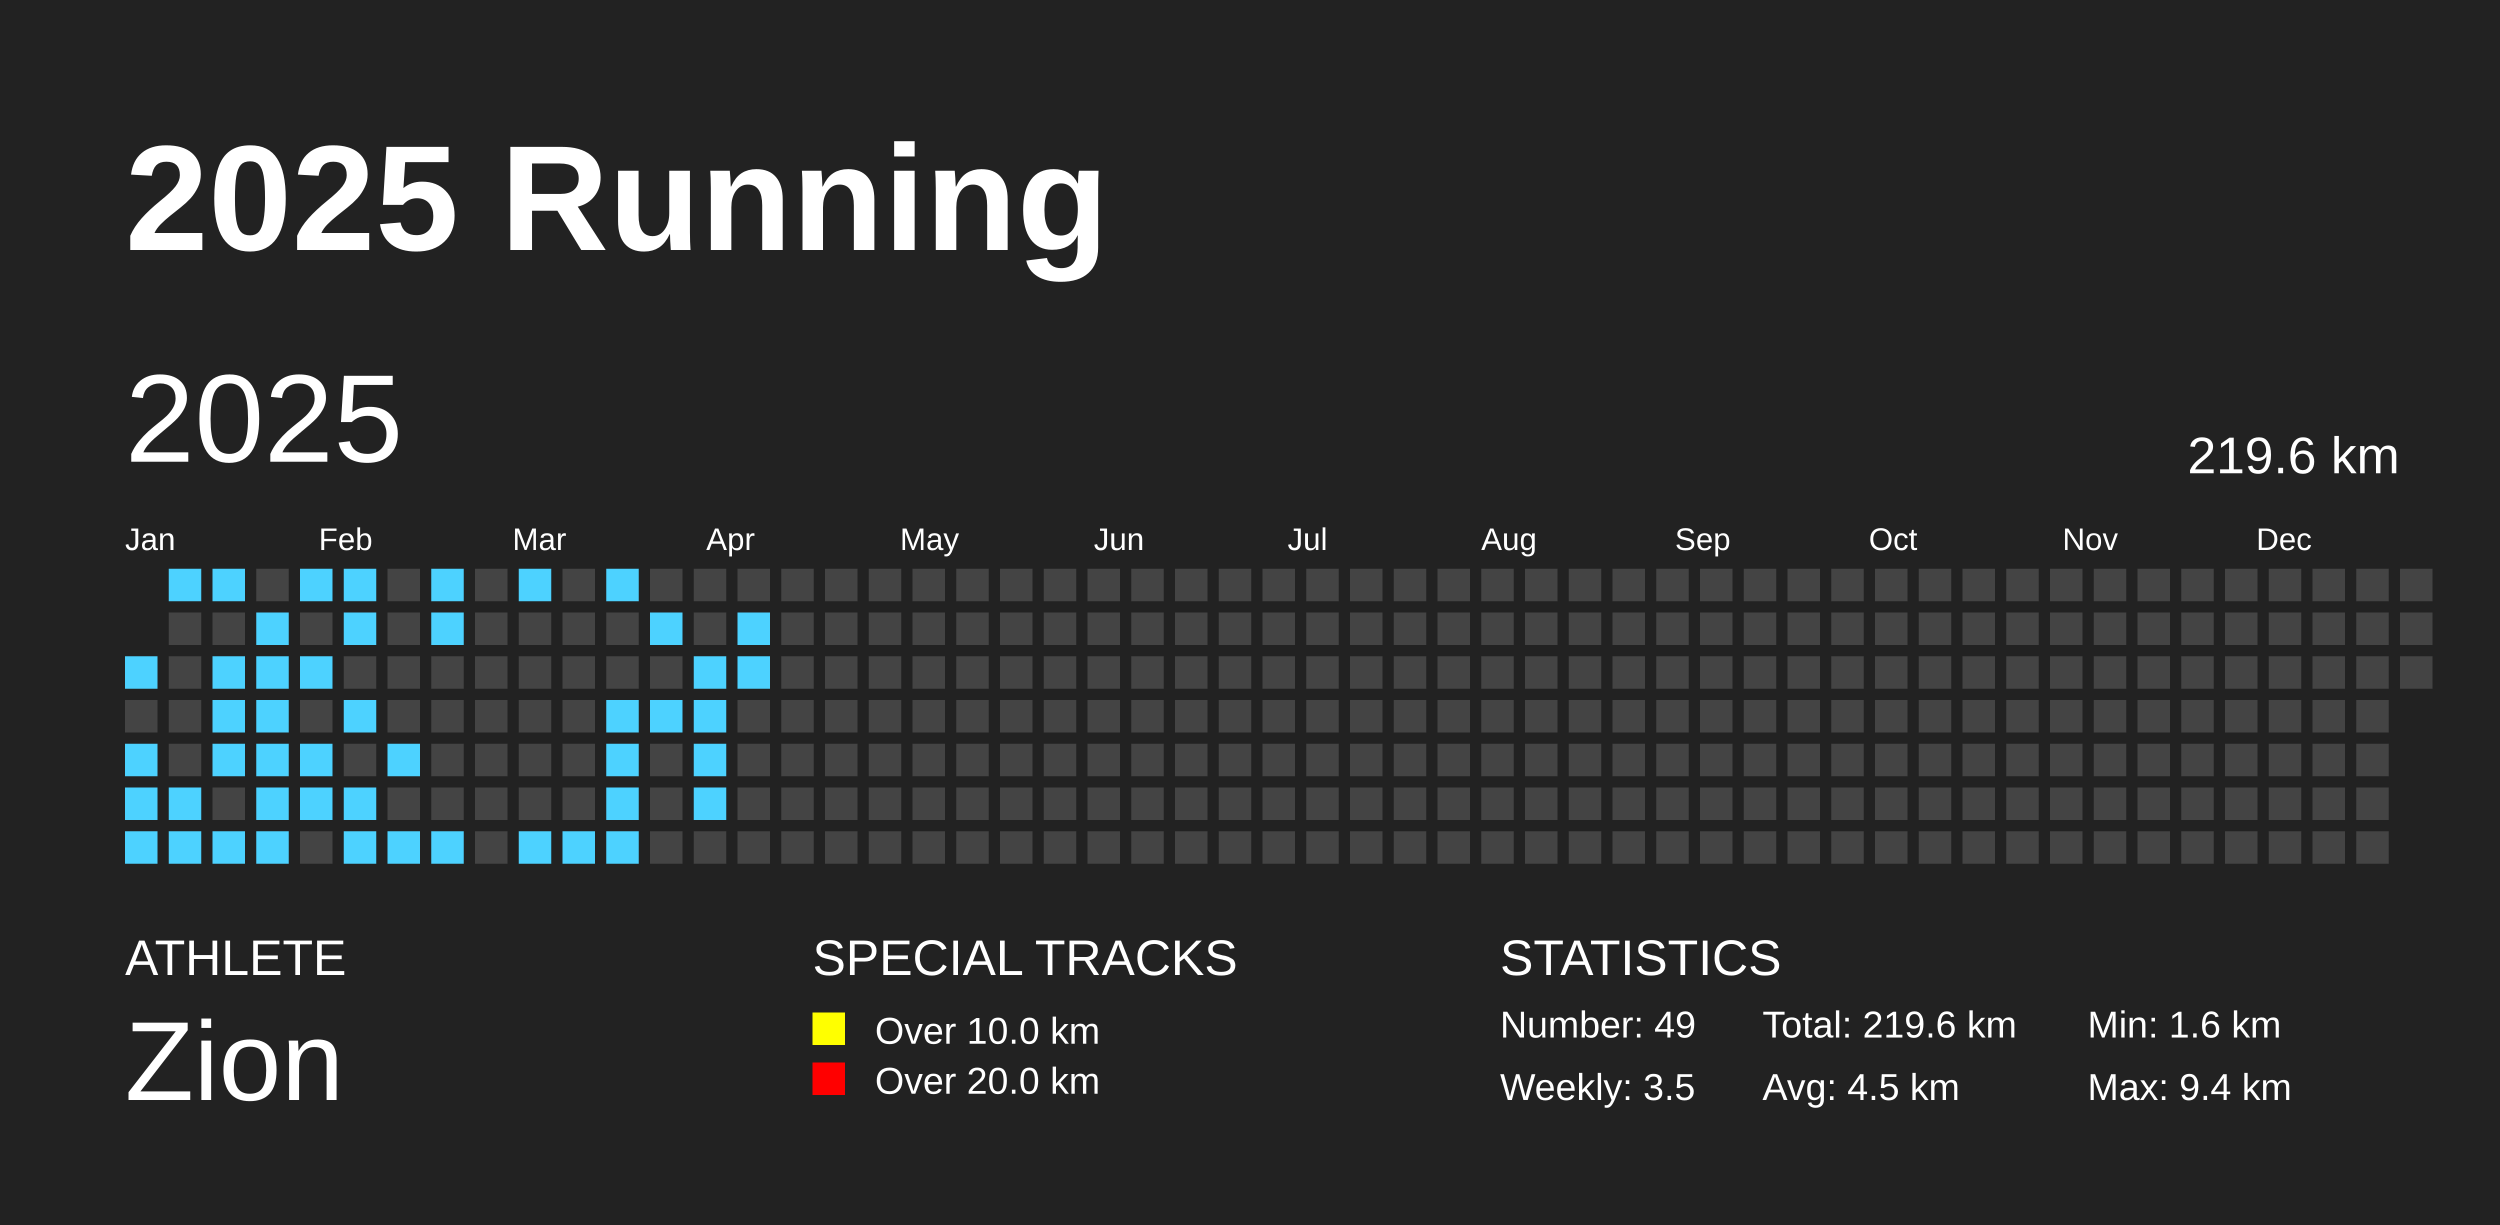
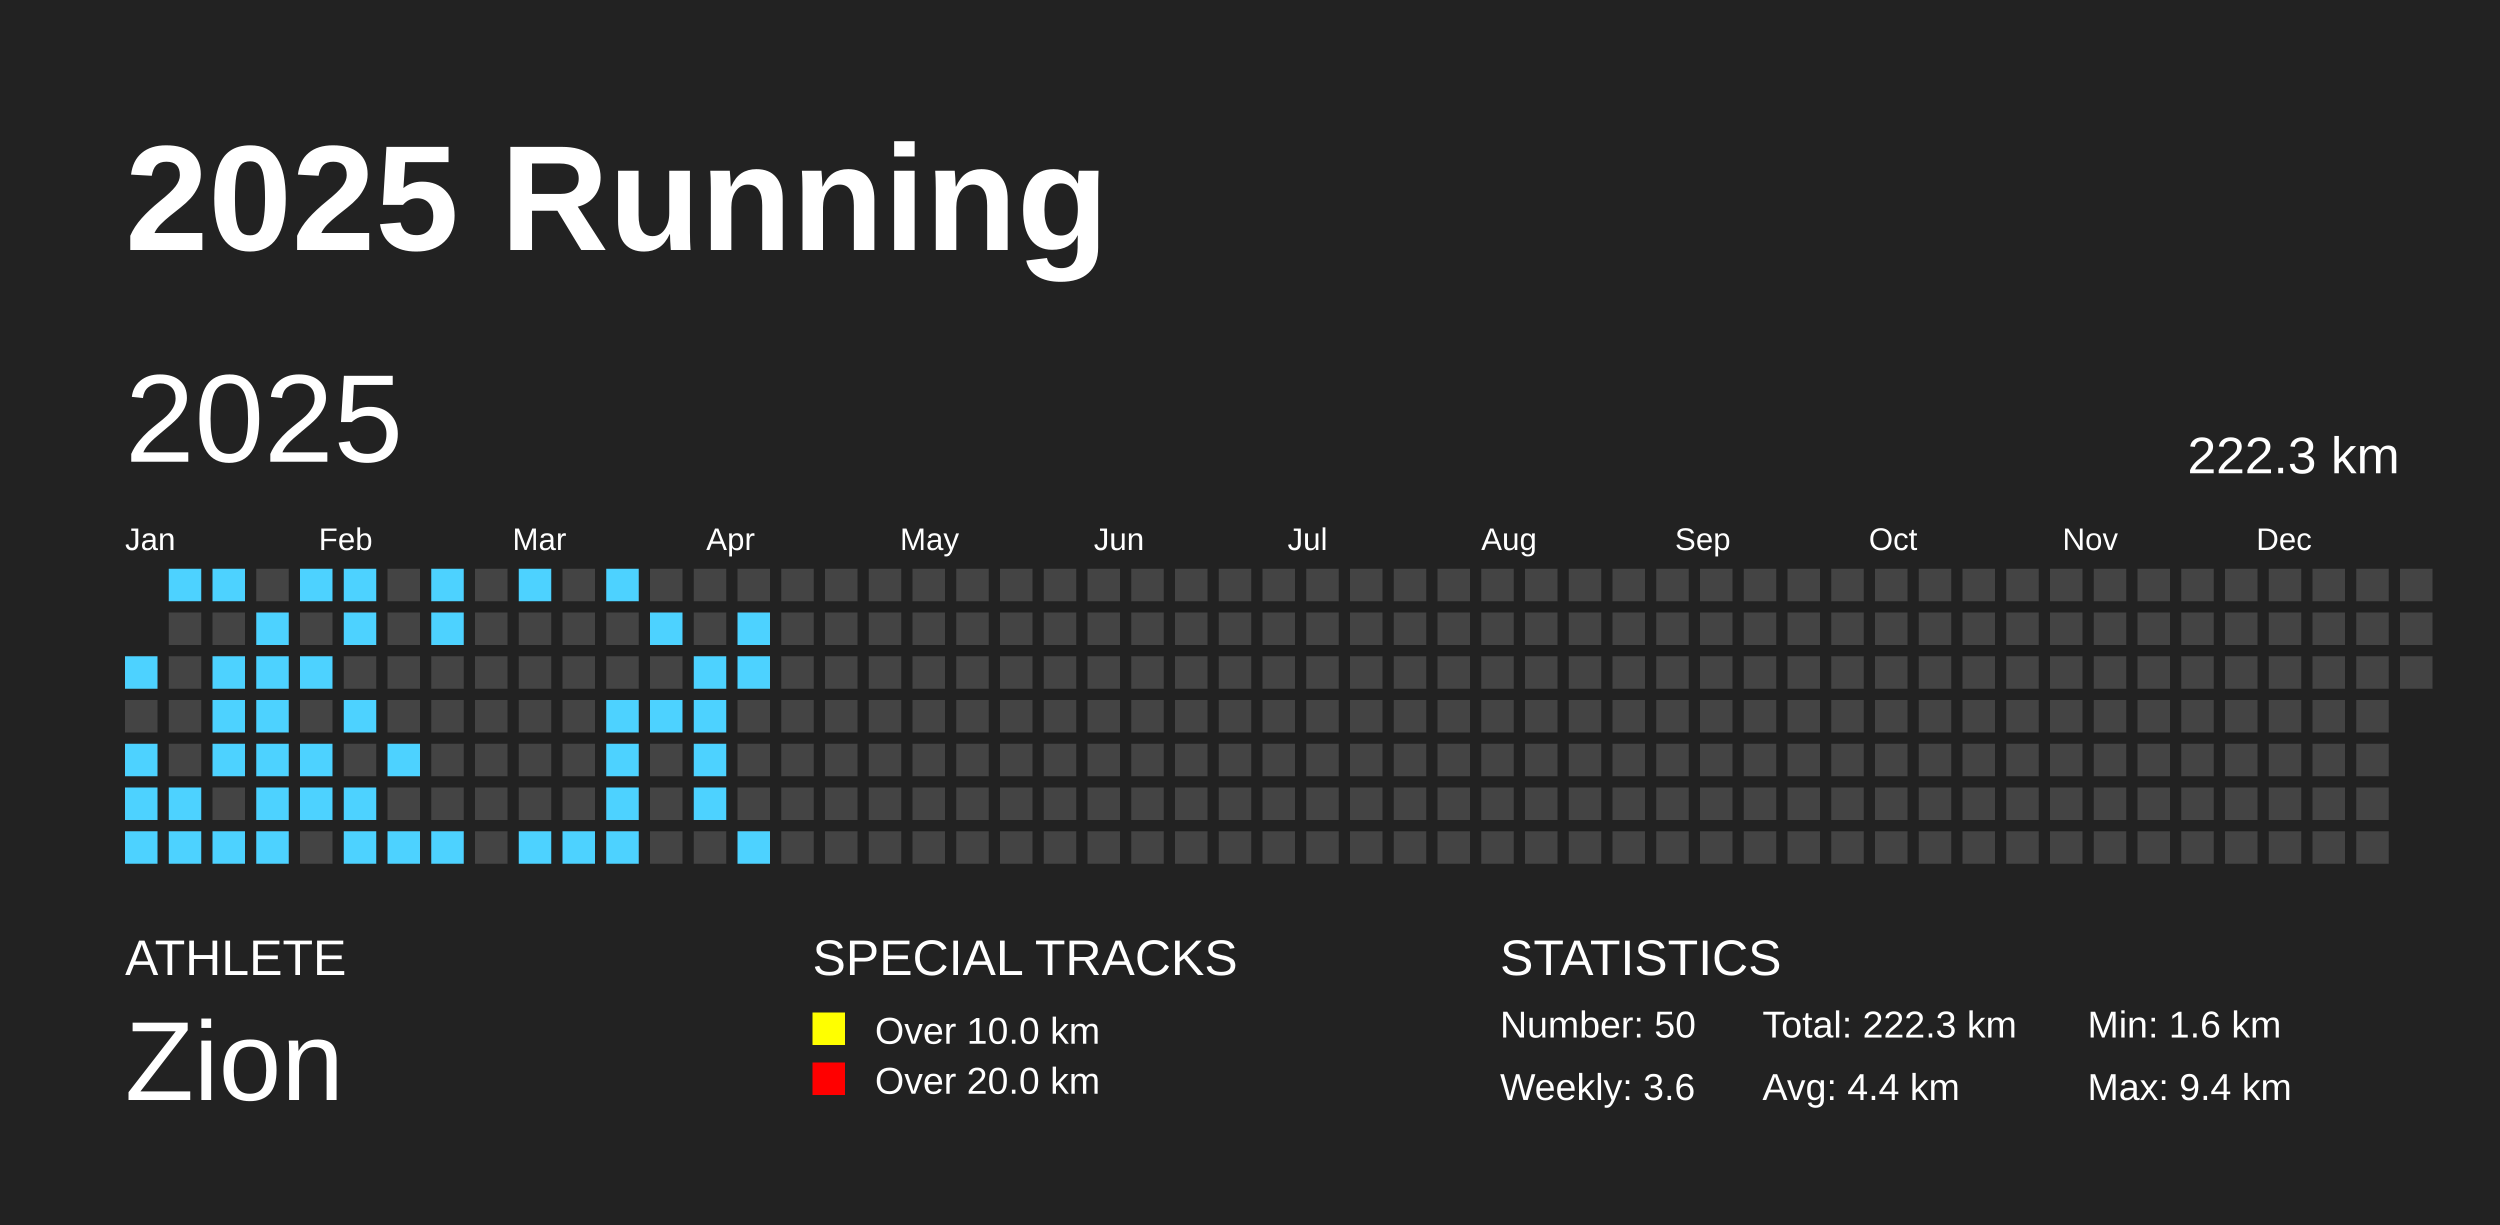
<svg xmlns="http://www.w3.org/2000/svg" baseProfile="full" height="98mm" version="1.1" viewBox="0,0,200,98" width="200mm">
  <defs />
  <rect fill="#222222" height="98" width="200" x="0" y="0" />
  <text fill="#FFFFFF" style="font-size:12px; font-family:Arial; font-weight:bold;" x="10" y="20">2025 Running</text>
  <text fill="#FFFFFF" style="font-size:4px; font-family:Arial" x="10" y="78">ATHLETE</text>
  <text fill="#FFFFFF" style="font-size:9px; font-family:Arial" x="10" y="88">Zion</text>
  <text fill="#FFFFFF" style="font-size:4px; font-family:Arial" x="65" y="78">SPECIAL TRACKS</text>
  <rect fill="yellow" height="2.6" width="2.6" x="65" y="81" />
  <text fill="#FFFFFF" style="font-size:3px; font-family:Arial" x="70" y="83.5">Over 10.0 km</text>
  <rect fill="red" height="2.6" width="2.6" x="65" y="85" />
  <text fill="#FFFFFF" style="font-size:3px; font-family:Arial" x="70" y="87.5">Over 20.0 km</text>
  <text fill="#FFFFFF" style="font-size:4px; font-family:Arial" x="120" y="78">STATISTICS</text>
-   <text fill="#FFFFFF" style="font-size:3px; font-family:Arial" x="120" y="83">Number: 49</text>
-   <text fill="#FFFFFF" style="font-size:3px; font-family:Arial" x="120" y="88">Weekly: 3.5</text>
-   <text fill="#FFFFFF" style="font-size:3px; font-family:Arial" x="141" y="83">Total: 219.6 km</text>
-   <text fill="#FFFFFF" style="font-size:3px; font-family:Arial" x="141" y="88">Avg: 4.5 km</text>
+   <text fill="#FFFFFF" style="font-size:3px; font-family:Arial" x="120" y="83">Number: 50</text>
+   <text fill="#FFFFFF" style="font-size:3px; font-family:Arial" x="120" y="88">Weekly: 3.6</text>
+   <text fill="#FFFFFF" style="font-size:3px; font-family:Arial" x="141" y="83">Total: 222.3 km</text>
+   <text fill="#FFFFFF" style="font-size:3px; font-family:Arial" x="141" y="88">Avg: 4.4 km</text>
  <text fill="#FFFFFF" style="font-size:3px; font-family:Arial" x="167" y="83">Min: 1.6 km</text>
  <text fill="#FFFFFF" style="font-size:3px; font-family:Arial" x="167" y="88">Max: 9.4 km</text>
  <text dominant-baseline="hanging" fill="#FFFFFF" style="font-size:10.0px; font-family:Arial;" x="10" y="30">2025</text>
-   <text dominant-baseline="hanging" fill="#FFFFFF" style="font-size:4.125px; font-family:Arial;" x="175" y="35">219.6 km</text>
+   <text dominant-baseline="hanging" fill="#FFFFFF" style="font-size:4.125px; font-family:Arial;" x="175" y="35">222.3 km</text>
  <text fill="#FFFFFF" style="font-size:2.5px; font-family:Arial" x="10.0" y="44">Jan</text>
  <text fill="#FFFFFF" style="font-size:2.5px; font-family:Arial" x="25.5" y="44">Feb</text>
  <text fill="#FFFFFF" style="font-size:2.5px; font-family:Arial" x="41.0" y="44">Mar</text>
  <text fill="#FFFFFF" style="font-size:2.5px; font-family:Arial" x="56.5" y="44">Apr</text>
  <text fill="#FFFFFF" style="font-size:2.5px; font-family:Arial" x="72.0" y="44">May</text>
  <text fill="#FFFFFF" style="font-size:2.5px; font-family:Arial" x="87.5" y="44">Jun</text>
  <text fill="#FFFFFF" style="font-size:2.5px; font-family:Arial" x="103.0" y="44">Jul</text>
  <text fill="#FFFFFF" style="font-size:2.5px; font-family:Arial" x="118.5" y="44">Aug</text>
  <text fill="#FFFFFF" style="font-size:2.5px; font-family:Arial" x="134.0" y="44">Sep</text>
  <text fill="#FFFFFF" style="font-size:2.5px; font-family:Arial" x="149.5" y="44">Oct</text>
  <text fill="#FFFFFF" style="font-size:2.5px; font-family:Arial" x="165.0" y="44">Nov</text>
  <text fill="#FFFFFF" style="font-size:2.5px; font-family:Arial" x="180.5" y="44">Dec</text>
  <rect fill="#4DD2FF" height="2.6" width="2.6" x="10.0" y="52.5" />
  <rect fill="#444444" height="2.6" width="2.6" x="10.0" y="56.0" />
  <rect fill="#4DD2FF" height="2.6" width="2.6" x="10.0" y="59.5" />
  <rect fill="#4DD2FF" height="2.6" width="2.6" x="10.0" y="63.0" />
  <rect fill="#4DD2FF" height="2.6" width="2.6" x="10.0" y="66.5" />
  <rect fill="#4DD2FF" height="2.6" width="2.6" x="13.5" y="45.5" />
  <rect fill="#444444" height="2.6" width="2.6" x="13.5" y="49.0" />
  <rect fill="#444444" height="2.6" width="2.6" x="13.5" y="52.5" />
  <rect fill="#444444" height="2.6" width="2.6" x="13.5" y="56.0" />
  <rect fill="#444444" height="2.6" width="2.6" x="13.5" y="59.5" />
  <rect fill="#4DD2FF" height="2.6" width="2.6" x="13.5" y="63.0" />
  <rect fill="#4DD2FF" height="2.6" width="2.6" x="13.5" y="66.5" />
  <rect fill="#4DD2FF" height="2.6" width="2.6" x="17.0" y="45.5" />
  <rect fill="#444444" height="2.6" width="2.6" x="17.0" y="49.0" />
  <rect fill="#4DD2FF" height="2.6" width="2.6" x="17.0" y="52.5" />
  <rect fill="#4DD2FF" height="2.6" width="2.6" x="17.0" y="56.0" />
  <rect fill="#4DD2FF" height="2.6" width="2.6" x="17.0" y="59.5" />
  <rect fill="#444444" height="2.6" width="2.6" x="17.0" y="63.0" />
  <rect fill="#4DD2FF" height="2.6" width="2.6" x="17.0" y="66.5" />
  <rect fill="#444444" height="2.6" width="2.6" x="20.5" y="45.5" />
  <rect fill="#4DD2FF" height="2.6" width="2.6" x="20.5" y="49.0" />
  <rect fill="#4DD2FF" height="2.6" width="2.6" x="20.5" y="52.5" />
  <rect fill="#4DD2FF" height="2.6" width="2.6" x="20.5" y="56.0" />
  <rect fill="#4DD2FF" height="2.6" width="2.6" x="20.5" y="59.5" />
  <rect fill="#4DD2FF" height="2.6" width="2.6" x="20.5" y="63.0" />
  <rect fill="#4DD2FF" height="2.6" width="2.6" x="20.5" y="66.5" />
  <rect fill="#4DD2FF" height="2.6" width="2.6" x="24.0" y="45.5" />
  <rect fill="#444444" height="2.6" width="2.6" x="24.0" y="49.0" />
  <rect fill="#4DD2FF" height="2.6" width="2.6" x="24.0" y="52.5" />
  <rect fill="#444444" height="2.6" width="2.6" x="24.0" y="56.0" />
  <rect fill="#4DD2FF" height="2.6" width="2.6" x="24.0" y="59.5" />
  <rect fill="#4DD2FF" height="2.6" width="2.6" x="24.0" y="63.0" />
  <rect fill="#444444" height="2.6" width="2.6" x="24.0" y="66.5" />
  <rect fill="#4DD2FF" height="2.6" width="2.6" x="27.5" y="45.5" />
  <rect fill="#4DD2FF" height="2.6" width="2.6" x="27.5" y="49.0" />
  <rect fill="#444444" height="2.6" width="2.6" x="27.5" y="52.5" />
  <rect fill="#4DD2FF" height="2.6" width="2.6" x="27.5" y="56.0" />
  <rect fill="#444444" height="2.6" width="2.6" x="27.5" y="59.5" />
  <rect fill="#4DD2FF" height="2.6" width="2.6" x="27.5" y="63.0" />
  <rect fill="#4DD2FF" height="2.6" width="2.6" x="27.5" y="66.5" />
  <rect fill="#444444" height="2.6" width="2.6" x="31.0" y="45.5" />
  <rect fill="#444444" height="2.6" width="2.6" x="31.0" y="49.0" />
  <rect fill="#444444" height="2.6" width="2.6" x="31.0" y="52.5" />
  <rect fill="#444444" height="2.6" width="2.6" x="31.0" y="56.0" />
  <rect fill="#4DD2FF" height="2.6" width="2.6" x="31.0" y="59.5" />
  <rect fill="#444444" height="2.6" width="2.6" x="31.0" y="63.0" />
  <rect fill="#4DD2FF" height="2.6" width="2.6" x="31.0" y="66.5" />
  <rect fill="#4DD2FF" height="2.6" width="2.6" x="34.5" y="45.5" />
  <rect fill="#4DD2FF" height="2.6" width="2.6" x="34.5" y="49.0" />
  <rect fill="#444444" height="2.6" width="2.6" x="34.5" y="52.5" />
  <rect fill="#444444" height="2.6" width="2.6" x="34.5" y="56.0" />
  <rect fill="#444444" height="2.6" width="2.6" x="34.5" y="59.5" />
  <rect fill="#444444" height="2.6" width="2.6" x="34.5" y="63.0" />
  <rect fill="#4DD2FF" height="2.6" width="2.6" x="34.5" y="66.5" />
  <rect fill="#444444" height="2.6" width="2.6" x="38.0" y="45.5" />
  <rect fill="#444444" height="2.6" width="2.6" x="38.0" y="49.0" />
  <rect fill="#444444" height="2.6" width="2.6" x="38.0" y="52.5" />
  <rect fill="#444444" height="2.6" width="2.6" x="38.0" y="56.0" />
  <rect fill="#444444" height="2.6" width="2.6" x="38.0" y="59.5" />
  <rect fill="#444444" height="2.6" width="2.6" x="38.0" y="63.0" />
  <rect fill="#444444" height="2.6" width="2.6" x="38.0" y="66.5" />
  <rect fill="#4DD2FF" height="2.6" width="2.6" x="41.5" y="45.5" />
  <rect fill="#444444" height="2.6" width="2.6" x="41.5" y="49.0" />
  <rect fill="#444444" height="2.6" width="2.6" x="41.5" y="52.5" />
  <rect fill="#444444" height="2.6" width="2.6" x="41.5" y="56.0" />
  <rect fill="#444444" height="2.6" width="2.6" x="41.5" y="59.5" />
  <rect fill="#444444" height="2.6" width="2.6" x="41.5" y="63.0" />
  <rect fill="#4DD2FF" height="2.6" width="2.6" x="41.5" y="66.5" />
  <rect fill="#444444" height="2.6" width="2.6" x="45.0" y="45.5" />
  <rect fill="#444444" height="2.6" width="2.6" x="45.0" y="49.0" />
  <rect fill="#444444" height="2.6" width="2.6" x="45.0" y="52.5" />
  <rect fill="#444444" height="2.6" width="2.6" x="45.0" y="56.0" />
  <rect fill="#444444" height="2.6" width="2.6" x="45.0" y="59.5" />
  <rect fill="#444444" height="2.6" width="2.6" x="45.0" y="63.0" />
  <rect fill="#4DD2FF" height="2.6" width="2.6" x="45.0" y="66.5" />
  <rect fill="#4DD2FF" height="2.6" width="2.6" x="48.5" y="45.5" />
  <rect fill="#444444" height="2.6" width="2.6" x="48.5" y="49.0" />
  <rect fill="#444444" height="2.6" width="2.6" x="48.5" y="52.5" />
  <rect fill="#4DD2FF" height="2.6" width="2.6" x="48.5" y="56.0" />
  <rect fill="#4DD2FF" height="2.6" width="2.6" x="48.5" y="59.5" />
  <rect fill="#4DD2FF" height="2.6" width="2.6" x="48.5" y="63.0" />
  <rect fill="#4DD2FF" height="2.6" width="2.6" x="48.5" y="66.5" />
  <rect fill="#444444" height="2.6" width="2.6" x="52.0" y="45.5" />
  <rect fill="#4DD2FF" height="2.6" width="2.6" x="52.0" y="49.0" />
  <rect fill="#444444" height="2.6" width="2.6" x="52.0" y="52.5" />
  <rect fill="#4DD2FF" height="2.6" width="2.6" x="52.0" y="56.0" />
  <rect fill="#444444" height="2.6" width="2.6" x="52.0" y="59.5" />
  <rect fill="#444444" height="2.6" width="2.6" x="52.0" y="63.0" />
  <rect fill="#444444" height="2.6" width="2.6" x="52.0" y="66.5" />
  <rect fill="#444444" height="2.6" width="2.6" x="55.5" y="45.5" />
  <rect fill="#444444" height="2.6" width="2.6" x="55.5" y="49.0" />
  <rect fill="#4DD2FF" height="2.6" width="2.6" x="55.5" y="52.5" />
  <rect fill="#4DD2FF" height="2.6" width="2.6" x="55.5" y="56.0" />
  <rect fill="#4DD2FF" height="2.6" width="2.6" x="55.5" y="59.5" />
  <rect fill="#4DD2FF" height="2.6" width="2.6" x="55.5" y="63.0" />
  <rect fill="#444444" height="2.6" width="2.6" x="55.5" y="66.5" />
  <rect fill="#444444" height="2.6" width="2.6" x="59.0" y="45.5" />
  <rect fill="#4DD2FF" height="2.6" width="2.6" x="59.0" y="49.0" />
  <rect fill="#4DD2FF" height="2.6" width="2.6" x="59.0" y="52.5" />
  <rect fill="#444444" height="2.6" width="2.6" x="59.0" y="56.0" />
  <rect fill="#444444" height="2.6" width="2.6" x="59.0" y="59.5" />
  <rect fill="#444444" height="2.6" width="2.6" x="59.0" y="63.0" />
-   <rect fill="#444444" height="2.6" width="2.6" x="59.0" y="66.5" />
+   <rect fill="#4DD2FF" height="2.6" width="2.6" x="59.0" y="66.5" />
  <rect fill="#444444" height="2.6" width="2.6" x="62.5" y="45.5" />
  <rect fill="#444444" height="2.6" width="2.6" x="62.5" y="49.0" />
  <rect fill="#444444" height="2.6" width="2.6" x="62.5" y="52.5" />
  <rect fill="#444444" height="2.6" width="2.6" x="62.5" y="56.0" />
  <rect fill="#444444" height="2.6" width="2.6" x="62.5" y="59.5" />
  <rect fill="#444444" height="2.6" width="2.6" x="62.5" y="63.0" />
  <rect fill="#444444" height="2.6" width="2.6" x="62.5" y="66.5" />
  <rect fill="#444444" height="2.6" width="2.6" x="66.0" y="45.5" />
  <rect fill="#444444" height="2.6" width="2.6" x="66.0" y="49.0" />
  <rect fill="#444444" height="2.6" width="2.6" x="66.0" y="52.5" />
  <rect fill="#444444" height="2.6" width="2.6" x="66.0" y="56.0" />
  <rect fill="#444444" height="2.6" width="2.6" x="66.0" y="59.5" />
  <rect fill="#444444" height="2.6" width="2.6" x="66.0" y="63.0" />
  <rect fill="#444444" height="2.6" width="2.6" x="66.0" y="66.5" />
  <rect fill="#444444" height="2.6" width="2.6" x="69.5" y="45.5" />
  <rect fill="#444444" height="2.6" width="2.6" x="69.5" y="49.0" />
  <rect fill="#444444" height="2.6" width="2.6" x="69.5" y="52.5" />
  <rect fill="#444444" height="2.6" width="2.6" x="69.5" y="56.0" />
  <rect fill="#444444" height="2.6" width="2.6" x="69.5" y="59.5" />
  <rect fill="#444444" height="2.6" width="2.6" x="69.5" y="63.0" />
  <rect fill="#444444" height="2.6" width="2.6" x="69.5" y="66.5" />
  <rect fill="#444444" height="2.6" width="2.6" x="73.0" y="45.5" />
  <rect fill="#444444" height="2.6" width="2.6" x="73.0" y="49.0" />
  <rect fill="#444444" height="2.6" width="2.6" x="73.0" y="52.5" />
  <rect fill="#444444" height="2.6" width="2.6" x="73.0" y="56.0" />
  <rect fill="#444444" height="2.6" width="2.6" x="73.0" y="59.5" />
  <rect fill="#444444" height="2.6" width="2.6" x="73.0" y="63.0" />
  <rect fill="#444444" height="2.6" width="2.6" x="73.0" y="66.5" />
  <rect fill="#444444" height="2.6" width="2.6" x="76.5" y="45.5" />
  <rect fill="#444444" height="2.6" width="2.6" x="76.5" y="49.0" />
  <rect fill="#444444" height="2.6" width="2.6" x="76.5" y="52.5" />
  <rect fill="#444444" height="2.6" width="2.6" x="76.5" y="56.0" />
  <rect fill="#444444" height="2.6" width="2.6" x="76.5" y="59.5" />
  <rect fill="#444444" height="2.6" width="2.6" x="76.5" y="63.0" />
  <rect fill="#444444" height="2.6" width="2.6" x="76.5" y="66.5" />
  <rect fill="#444444" height="2.6" width="2.6" x="80.0" y="45.5" />
  <rect fill="#444444" height="2.6" width="2.6" x="80.0" y="49.0" />
  <rect fill="#444444" height="2.6" width="2.6" x="80.0" y="52.5" />
  <rect fill="#444444" height="2.6" width="2.6" x="80.0" y="56.0" />
  <rect fill="#444444" height="2.6" width="2.6" x="80.0" y="59.5" />
  <rect fill="#444444" height="2.6" width="2.6" x="80.0" y="63.0" />
  <rect fill="#444444" height="2.6" width="2.6" x="80.0" y="66.5" />
  <rect fill="#444444" height="2.6" width="2.6" x="83.5" y="45.5" />
  <rect fill="#444444" height="2.6" width="2.6" x="83.5" y="49.0" />
  <rect fill="#444444" height="2.6" width="2.6" x="83.5" y="52.5" />
  <rect fill="#444444" height="2.6" width="2.6" x="83.5" y="56.0" />
  <rect fill="#444444" height="2.6" width="2.6" x="83.5" y="59.5" />
  <rect fill="#444444" height="2.6" width="2.6" x="83.5" y="63.0" />
  <rect fill="#444444" height="2.6" width="2.6" x="83.5" y="66.5" />
  <rect fill="#444444" height="2.6" width="2.6" x="87.0" y="45.5" />
  <rect fill="#444444" height="2.6" width="2.6" x="87.0" y="49.0" />
  <rect fill="#444444" height="2.6" width="2.6" x="87.0" y="52.5" />
  <rect fill="#444444" height="2.6" width="2.6" x="87.0" y="56.0" />
  <rect fill="#444444" height="2.6" width="2.6" x="87.0" y="59.5" />
  <rect fill="#444444" height="2.6" width="2.6" x="87.0" y="63.0" />
  <rect fill="#444444" height="2.6" width="2.6" x="87.0" y="66.5" />
  <rect fill="#444444" height="2.6" width="2.6" x="90.5" y="45.5" />
  <rect fill="#444444" height="2.6" width="2.6" x="90.5" y="49.0" />
  <rect fill="#444444" height="2.6" width="2.6" x="90.5" y="52.5" />
  <rect fill="#444444" height="2.6" width="2.6" x="90.5" y="56.0" />
  <rect fill="#444444" height="2.6" width="2.6" x="90.5" y="59.5" />
  <rect fill="#444444" height="2.6" width="2.6" x="90.5" y="63.0" />
  <rect fill="#444444" height="2.6" width="2.6" x="90.5" y="66.5" />
  <rect fill="#444444" height="2.6" width="2.6" x="94.0" y="45.5" />
  <rect fill="#444444" height="2.6" width="2.6" x="94.0" y="49.0" />
  <rect fill="#444444" height="2.6" width="2.6" x="94.0" y="52.5" />
  <rect fill="#444444" height="2.6" width="2.6" x="94.0" y="56.0" />
  <rect fill="#444444" height="2.6" width="2.6" x="94.0" y="59.5" />
  <rect fill="#444444" height="2.6" width="2.6" x="94.0" y="63.0" />
  <rect fill="#444444" height="2.6" width="2.6" x="94.0" y="66.5" />
  <rect fill="#444444" height="2.6" width="2.6" x="97.5" y="45.5" />
  <rect fill="#444444" height="2.6" width="2.6" x="97.5" y="49.0" />
  <rect fill="#444444" height="2.6" width="2.6" x="97.5" y="52.5" />
  <rect fill="#444444" height="2.6" width="2.6" x="97.5" y="56.0" />
  <rect fill="#444444" height="2.6" width="2.6" x="97.5" y="59.5" />
  <rect fill="#444444" height="2.6" width="2.6" x="97.5" y="63.0" />
  <rect fill="#444444" height="2.6" width="2.6" x="97.5" y="66.5" />
  <rect fill="#444444" height="2.6" width="2.6" x="101.0" y="45.5" />
  <rect fill="#444444" height="2.6" width="2.6" x="101.0" y="49.0" />
  <rect fill="#444444" height="2.6" width="2.6" x="101.0" y="52.5" />
  <rect fill="#444444" height="2.6" width="2.6" x="101.0" y="56.0" />
  <rect fill="#444444" height="2.6" width="2.6" x="101.0" y="59.5" />
  <rect fill="#444444" height="2.6" width="2.6" x="101.0" y="63.0" />
  <rect fill="#444444" height="2.6" width="2.6" x="101.0" y="66.5" />
  <rect fill="#444444" height="2.6" width="2.6" x="104.5" y="45.5" />
  <rect fill="#444444" height="2.6" width="2.6" x="104.5" y="49.0" />
  <rect fill="#444444" height="2.6" width="2.6" x="104.5" y="52.5" />
  <rect fill="#444444" height="2.6" width="2.6" x="104.5" y="56.0" />
  <rect fill="#444444" height="2.6" width="2.6" x="104.5" y="59.5" />
  <rect fill="#444444" height="2.6" width="2.6" x="104.5" y="63.0" />
  <rect fill="#444444" height="2.6" width="2.6" x="104.5" y="66.5" />
  <rect fill="#444444" height="2.6" width="2.6" x="108.0" y="45.5" />
  <rect fill="#444444" height="2.6" width="2.6" x="108.0" y="49.0" />
  <rect fill="#444444" height="2.6" width="2.6" x="108.0" y="52.5" />
  <rect fill="#444444" height="2.6" width="2.6" x="108.0" y="56.0" />
  <rect fill="#444444" height="2.6" width="2.6" x="108.0" y="59.5" />
  <rect fill="#444444" height="2.6" width="2.6" x="108.0" y="63.0" />
  <rect fill="#444444" height="2.6" width="2.6" x="108.0" y="66.5" />
  <rect fill="#444444" height="2.6" width="2.6" x="111.5" y="45.5" />
  <rect fill="#444444" height="2.6" width="2.6" x="111.5" y="49.0" />
  <rect fill="#444444" height="2.6" width="2.6" x="111.5" y="52.5" />
  <rect fill="#444444" height="2.6" width="2.6" x="111.5" y="56.0" />
  <rect fill="#444444" height="2.6" width="2.6" x="111.5" y="59.5" />
  <rect fill="#444444" height="2.6" width="2.6" x="111.5" y="63.0" />
  <rect fill="#444444" height="2.6" width="2.6" x="111.5" y="66.5" />
  <rect fill="#444444" height="2.6" width="2.6" x="115.0" y="45.5" />
  <rect fill="#444444" height="2.6" width="2.6" x="115.0" y="49.0" />
  <rect fill="#444444" height="2.6" width="2.6" x="115.0" y="52.5" />
  <rect fill="#444444" height="2.6" width="2.6" x="115.0" y="56.0" />
  <rect fill="#444444" height="2.6" width="2.6" x="115.0" y="59.5" />
  <rect fill="#444444" height="2.6" width="2.6" x="115.0" y="63.0" />
  <rect fill="#444444" height="2.6" width="2.6" x="115.0" y="66.5" />
  <rect fill="#444444" height="2.6" width="2.6" x="118.5" y="45.5" />
  <rect fill="#444444" height="2.6" width="2.6" x="118.5" y="49.0" />
  <rect fill="#444444" height="2.6" width="2.6" x="118.5" y="52.5" />
  <rect fill="#444444" height="2.6" width="2.6" x="118.5" y="56.0" />
  <rect fill="#444444" height="2.6" width="2.6" x="118.5" y="59.5" />
  <rect fill="#444444" height="2.6" width="2.6" x="118.5" y="63.0" />
  <rect fill="#444444" height="2.6" width="2.6" x="118.5" y="66.5" />
  <rect fill="#444444" height="2.6" width="2.6" x="122.0" y="45.5" />
  <rect fill="#444444" height="2.6" width="2.6" x="122.0" y="49.0" />
  <rect fill="#444444" height="2.6" width="2.6" x="122.0" y="52.5" />
  <rect fill="#444444" height="2.6" width="2.6" x="122.0" y="56.0" />
  <rect fill="#444444" height="2.6" width="2.6" x="122.0" y="59.5" />
  <rect fill="#444444" height="2.6" width="2.6" x="122.0" y="63.0" />
  <rect fill="#444444" height="2.6" width="2.6" x="122.0" y="66.5" />
  <rect fill="#444444" height="2.6" width="2.6" x="125.5" y="45.5" />
  <rect fill="#444444" height="2.6" width="2.6" x="125.5" y="49.0" />
  <rect fill="#444444" height="2.6" width="2.6" x="125.5" y="52.5" />
  <rect fill="#444444" height="2.6" width="2.6" x="125.5" y="56.0" />
  <rect fill="#444444" height="2.6" width="2.6" x="125.5" y="59.5" />
  <rect fill="#444444" height="2.6" width="2.6" x="125.5" y="63.0" />
  <rect fill="#444444" height="2.6" width="2.6" x="125.5" y="66.5" />
  <rect fill="#444444" height="2.6" width="2.6" x="129.0" y="45.5" />
  <rect fill="#444444" height="2.6" width="2.6" x="129.0" y="49.0" />
  <rect fill="#444444" height="2.6" width="2.6" x="129.0" y="52.5" />
  <rect fill="#444444" height="2.6" width="2.6" x="129.0" y="56.0" />
  <rect fill="#444444" height="2.6" width="2.6" x="129.0" y="59.5" />
  <rect fill="#444444" height="2.6" width="2.6" x="129.0" y="63.0" />
  <rect fill="#444444" height="2.6" width="2.6" x="129.0" y="66.5" />
  <rect fill="#444444" height="2.6" width="2.6" x="132.5" y="45.5" />
  <rect fill="#444444" height="2.6" width="2.6" x="132.5" y="49.0" />
  <rect fill="#444444" height="2.6" width="2.6" x="132.5" y="52.5" />
  <rect fill="#444444" height="2.6" width="2.6" x="132.5" y="56.0" />
  <rect fill="#444444" height="2.6" width="2.6" x="132.5" y="59.5" />
  <rect fill="#444444" height="2.6" width="2.6" x="132.5" y="63.0" />
  <rect fill="#444444" height="2.6" width="2.6" x="132.5" y="66.5" />
  <rect fill="#444444" height="2.6" width="2.6" x="136.0" y="45.5" />
  <rect fill="#444444" height="2.6" width="2.6" x="136.0" y="49.0" />
  <rect fill="#444444" height="2.6" width="2.6" x="136.0" y="52.5" />
  <rect fill="#444444" height="2.6" width="2.6" x="136.0" y="56.0" />
  <rect fill="#444444" height="2.6" width="2.6" x="136.0" y="59.5" />
  <rect fill="#444444" height="2.6" width="2.6" x="136.0" y="63.0" />
  <rect fill="#444444" height="2.6" width="2.6" x="136.0" y="66.5" />
  <rect fill="#444444" height="2.6" width="2.6" x="139.5" y="45.5" />
  <rect fill="#444444" height="2.6" width="2.6" x="139.5" y="49.0" />
  <rect fill="#444444" height="2.6" width="2.6" x="139.5" y="52.5" />
  <rect fill="#444444" height="2.6" width="2.6" x="139.5" y="56.0" />
  <rect fill="#444444" height="2.6" width="2.6" x="139.5" y="59.5" />
  <rect fill="#444444" height="2.6" width="2.6" x="139.5" y="63.0" />
  <rect fill="#444444" height="2.6" width="2.6" x="139.5" y="66.5" />
  <rect fill="#444444" height="2.6" width="2.6" x="143.0" y="45.5" />
  <rect fill="#444444" height="2.6" width="2.6" x="143.0" y="49.0" />
  <rect fill="#444444" height="2.6" width="2.6" x="143.0" y="52.5" />
  <rect fill="#444444" height="2.6" width="2.6" x="143.0" y="56.0" />
  <rect fill="#444444" height="2.6" width="2.6" x="143.0" y="59.5" />
  <rect fill="#444444" height="2.6" width="2.6" x="143.0" y="63.0" />
  <rect fill="#444444" height="2.6" width="2.6" x="143.0" y="66.5" />
  <rect fill="#444444" height="2.6" width="2.6" x="146.5" y="45.5" />
  <rect fill="#444444" height="2.6" width="2.6" x="146.5" y="49.0" />
  <rect fill="#444444" height="2.6" width="2.6" x="146.5" y="52.5" />
  <rect fill="#444444" height="2.6" width="2.6" x="146.5" y="56.0" />
  <rect fill="#444444" height="2.6" width="2.6" x="146.5" y="59.5" />
  <rect fill="#444444" height="2.6" width="2.6" x="146.5" y="63.0" />
  <rect fill="#444444" height="2.6" width="2.6" x="146.5" y="66.5" />
  <rect fill="#444444" height="2.6" width="2.6" x="150.0" y="45.5" />
  <rect fill="#444444" height="2.6" width="2.6" x="150.0" y="49.0" />
  <rect fill="#444444" height="2.6" width="2.6" x="150.0" y="52.5" />
  <rect fill="#444444" height="2.6" width="2.6" x="150.0" y="56.0" />
  <rect fill="#444444" height="2.6" width="2.6" x="150.0" y="59.5" />
  <rect fill="#444444" height="2.6" width="2.6" x="150.0" y="63.0" />
  <rect fill="#444444" height="2.6" width="2.6" x="150.0" y="66.5" />
  <rect fill="#444444" height="2.6" width="2.6" x="153.5" y="45.5" />
  <rect fill="#444444" height="2.6" width="2.6" x="153.5" y="49.0" />
  <rect fill="#444444" height="2.6" width="2.6" x="153.5" y="52.5" />
  <rect fill="#444444" height="2.6" width="2.6" x="153.5" y="56.0" />
  <rect fill="#444444" height="2.6" width="2.6" x="153.5" y="59.5" />
  <rect fill="#444444" height="2.6" width="2.6" x="153.5" y="63.0" />
  <rect fill="#444444" height="2.6" width="2.6" x="153.5" y="66.5" />
  <rect fill="#444444" height="2.6" width="2.6" x="157.0" y="45.5" />
  <rect fill="#444444" height="2.6" width="2.6" x="157.0" y="49.0" />
  <rect fill="#444444" height="2.6" width="2.6" x="157.0" y="52.5" />
  <rect fill="#444444" height="2.6" width="2.6" x="157.0" y="56.0" />
  <rect fill="#444444" height="2.6" width="2.6" x="157.0" y="59.5" />
  <rect fill="#444444" height="2.6" width="2.6" x="157.0" y="63.0" />
  <rect fill="#444444" height="2.6" width="2.6" x="157.0" y="66.5" />
  <rect fill="#444444" height="2.6" width="2.6" x="160.5" y="45.5" />
  <rect fill="#444444" height="2.6" width="2.6" x="160.5" y="49.0" />
  <rect fill="#444444" height="2.6" width="2.6" x="160.5" y="52.5" />
  <rect fill="#444444" height="2.6" width="2.6" x="160.5" y="56.0" />
  <rect fill="#444444" height="2.6" width="2.6" x="160.5" y="59.5" />
  <rect fill="#444444" height="2.6" width="2.6" x="160.5" y="63.0" />
  <rect fill="#444444" height="2.6" width="2.6" x="160.5" y="66.5" />
  <rect fill="#444444" height="2.6" width="2.6" x="164.0" y="45.5" />
  <rect fill="#444444" height="2.6" width="2.6" x="164.0" y="49.0" />
  <rect fill="#444444" height="2.6" width="2.6" x="164.0" y="52.5" />
  <rect fill="#444444" height="2.6" width="2.6" x="164.0" y="56.0" />
  <rect fill="#444444" height="2.6" width="2.6" x="164.0" y="59.5" />
  <rect fill="#444444" height="2.6" width="2.6" x="164.0" y="63.0" />
  <rect fill="#444444" height="2.6" width="2.6" x="164.0" y="66.5" />
  <rect fill="#444444" height="2.6" width="2.6" x="167.5" y="45.5" />
  <rect fill="#444444" height="2.6" width="2.6" x="167.5" y="49.0" />
  <rect fill="#444444" height="2.6" width="2.6" x="167.5" y="52.5" />
  <rect fill="#444444" height="2.6" width="2.6" x="167.5" y="56.0" />
  <rect fill="#444444" height="2.6" width="2.6" x="167.5" y="59.5" />
  <rect fill="#444444" height="2.6" width="2.6" x="167.5" y="63.0" />
  <rect fill="#444444" height="2.6" width="2.6" x="167.5" y="66.5" />
  <rect fill="#444444" height="2.6" width="2.6" x="171.0" y="45.5" />
  <rect fill="#444444" height="2.6" width="2.6" x="171.0" y="49.0" />
  <rect fill="#444444" height="2.6" width="2.6" x="171.0" y="52.5" />
  <rect fill="#444444" height="2.6" width="2.6" x="171.0" y="56.0" />
  <rect fill="#444444" height="2.6" width="2.6" x="171.0" y="59.5" />
  <rect fill="#444444" height="2.6" width="2.6" x="171.0" y="63.0" />
  <rect fill="#444444" height="2.6" width="2.6" x="171.0" y="66.5" />
  <rect fill="#444444" height="2.6" width="2.6" x="174.5" y="45.5" />
  <rect fill="#444444" height="2.6" width="2.6" x="174.5" y="49.0" />
  <rect fill="#444444" height="2.6" width="2.6" x="174.5" y="52.5" />
  <rect fill="#444444" height="2.6" width="2.6" x="174.5" y="56.0" />
  <rect fill="#444444" height="2.6" width="2.6" x="174.5" y="59.5" />
  <rect fill="#444444" height="2.6" width="2.6" x="174.5" y="63.0" />
  <rect fill="#444444" height="2.6" width="2.6" x="174.5" y="66.5" />
  <rect fill="#444444" height="2.6" width="2.6" x="178.0" y="45.5" />
  <rect fill="#444444" height="2.6" width="2.6" x="178.0" y="49.0" />
  <rect fill="#444444" height="2.6" width="2.6" x="178.0" y="52.5" />
  <rect fill="#444444" height="2.6" width="2.6" x="178.0" y="56.0" />
  <rect fill="#444444" height="2.6" width="2.6" x="178.0" y="59.5" />
  <rect fill="#444444" height="2.6" width="2.6" x="178.0" y="63.0" />
  <rect fill="#444444" height="2.6" width="2.6" x="178.0" y="66.5" />
  <rect fill="#444444" height="2.6" width="2.6" x="181.5" y="45.5" />
  <rect fill="#444444" height="2.6" width="2.6" x="181.5" y="49.0" />
  <rect fill="#444444" height="2.6" width="2.6" x="181.5" y="52.5" />
  <rect fill="#444444" height="2.6" width="2.6" x="181.5" y="56.0" />
  <rect fill="#444444" height="2.6" width="2.6" x="181.5" y="59.5" />
  <rect fill="#444444" height="2.6" width="2.6" x="181.5" y="63.0" />
  <rect fill="#444444" height="2.6" width="2.6" x="181.5" y="66.5" />
  <rect fill="#444444" height="2.6" width="2.6" x="185.0" y="45.5" />
  <rect fill="#444444" height="2.6" width="2.6" x="185.0" y="49.0" />
  <rect fill="#444444" height="2.6" width="2.6" x="185.0" y="52.5" />
  <rect fill="#444444" height="2.6" width="2.6" x="185.0" y="56.0" />
  <rect fill="#444444" height="2.6" width="2.6" x="185.0" y="59.5" />
  <rect fill="#444444" height="2.6" width="2.6" x="185.0" y="63.0" />
  <rect fill="#444444" height="2.6" width="2.6" x="185.0" y="66.5" />
  <rect fill="#444444" height="2.6" width="2.6" x="188.5" y="45.5" />
  <rect fill="#444444" height="2.6" width="2.6" x="188.5" y="49.0" />
  <rect fill="#444444" height="2.6" width="2.6" x="188.5" y="52.5" />
  <rect fill="#444444" height="2.6" width="2.6" x="188.5" y="56.0" />
  <rect fill="#444444" height="2.6" width="2.6" x="188.5" y="59.5" />
  <rect fill="#444444" height="2.6" width="2.6" x="188.5" y="63.0" />
  <rect fill="#444444" height="2.6" width="2.6" x="188.5" y="66.5" />
  <rect fill="#444444" height="2.6" width="2.6" x="192.0" y="45.5" />
  <rect fill="#444444" height="2.6" width="2.6" x="192.0" y="49.0" />
  <rect fill="#444444" height="2.6" width="2.6" x="192.0" y="52.5" />
</svg>
